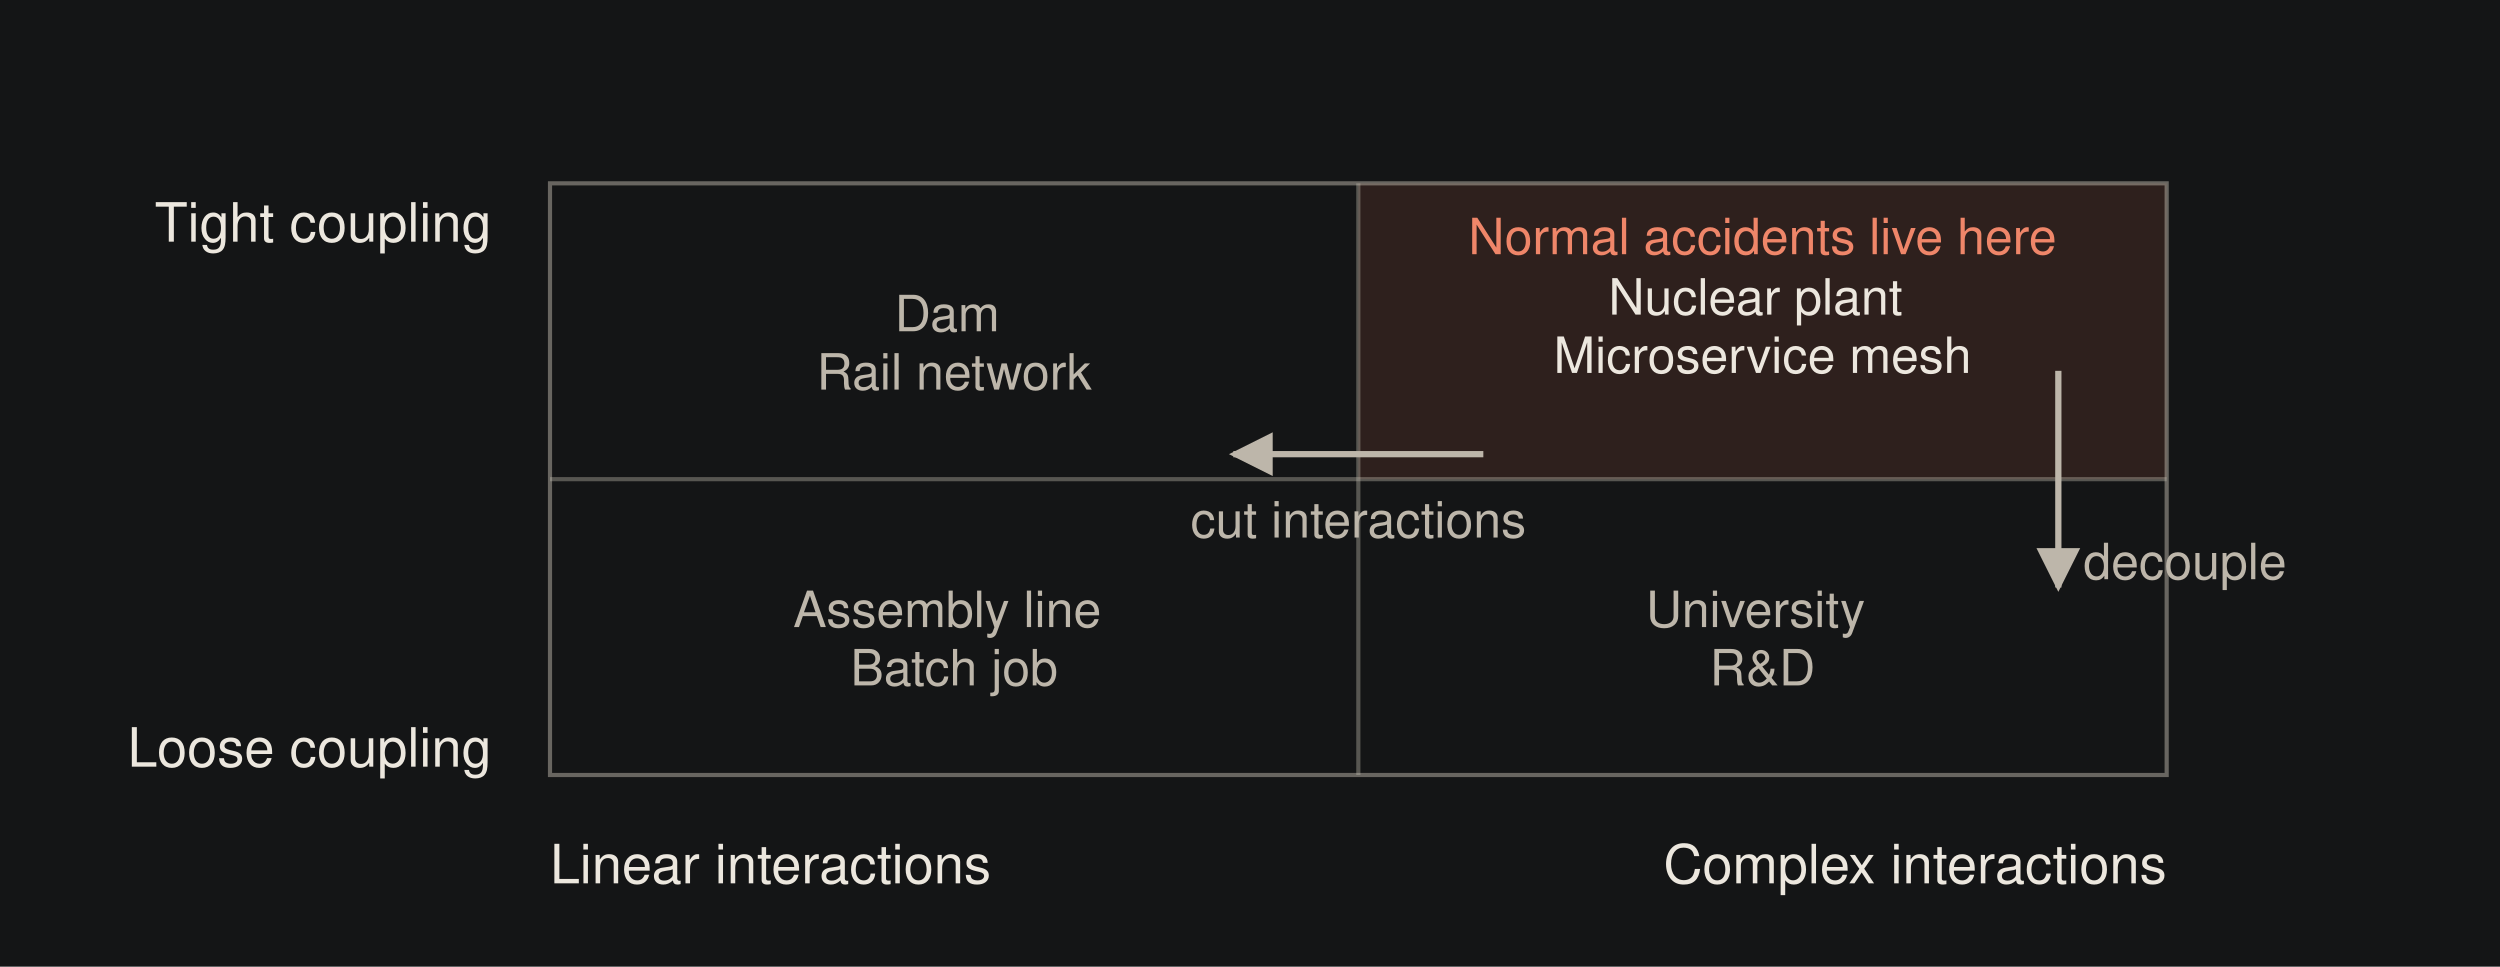
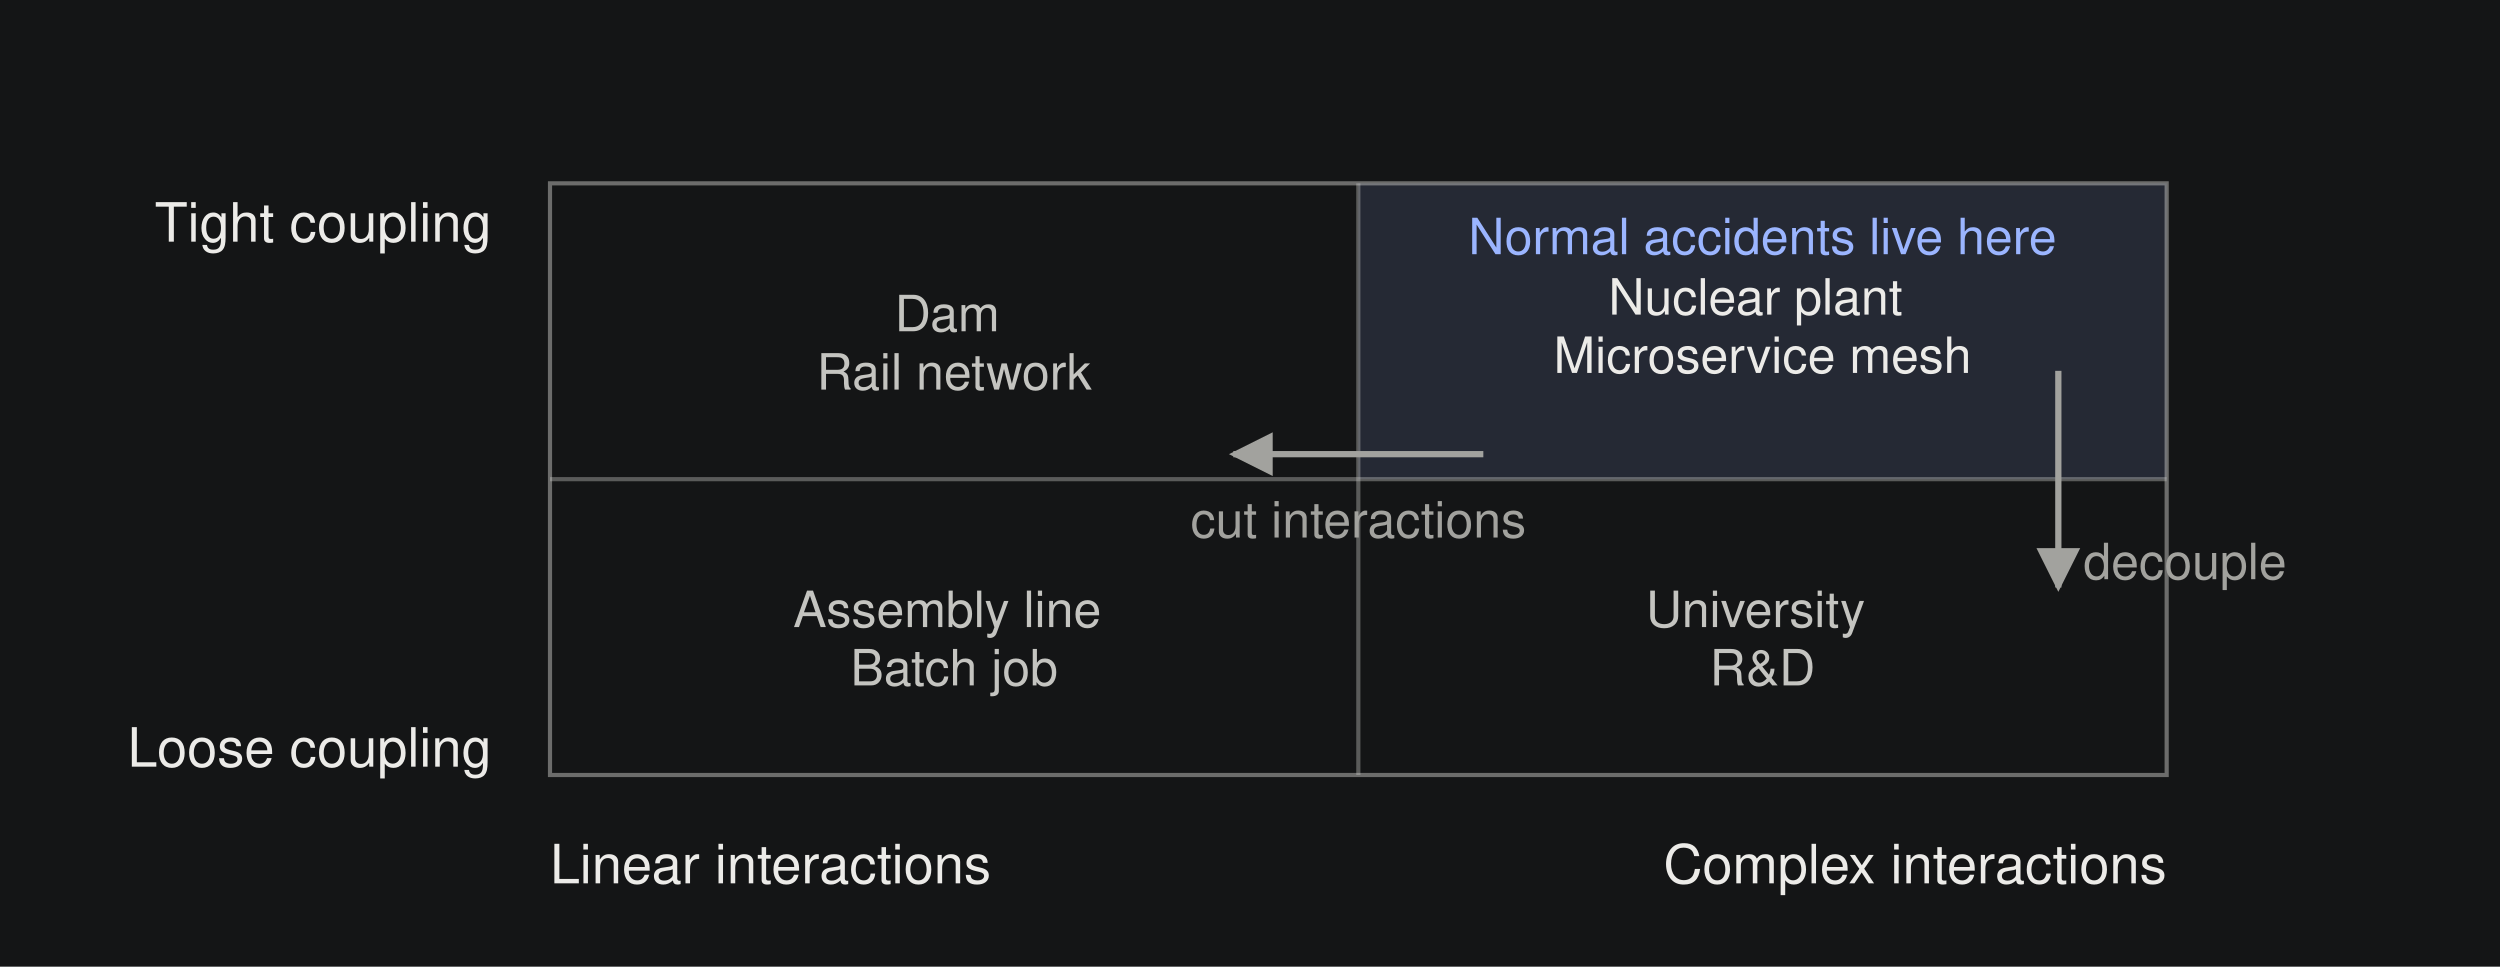
<svg xmlns="http://www.w3.org/2000/svg" width="600" height="232" viewBox="0 0 600 232" role="img">
  <rect width="600" height="232" fill="#141516" />
  <defs>
    <marker id="na-arrow" viewBox="0 0 10 10" refX="9" refY="5" markerWidth="7" markerHeight="7" orient="auto">
-       <path d="M0,0 L10,5 L0,10 z" fill="#bdb6aa" />
+       <path d="M0,0 L10,5 L0,10 z" fill="#a2a29e" />
    </marker>
  </defs>
-   <rect x="326" y="44" width="194" height="71" fill="#e36d51" fill-opacity="0.13" />
-   <rect x="132" y="44" width="388" height="142" fill="none" stroke="#bdb6aa" stroke-opacity="0.5" />
-   <line x1="326" y1="44" x2="326" y2="186" stroke="#bdb6aa" stroke-opacity="0.4" />
-   <line x1="132" y1="115" x2="520" y2="115" stroke="#bdb6aa" stroke-opacity="0.4" />
-   <text x="423" y="61" text-anchor="middle" font-family="'Atkinson Hyperlegible Next', system-ui, -apple-system, 'Segoe UI', Helvetica, Arial, sans-serif" font-size="12" fill="#ef8669">Normal accidents live here</text>
-   <text x="229" y="150.5" text-anchor="middle" font-family="'Atkinson Hyperlegible Next', system-ui, -apple-system, 'Segoe UI', Helvetica, Arial, sans-serif" font-size="12" fill="#bdb6aa">
+   <rect x="326" y="44" width="194" height="71" fill="#9bb5ff" fill-opacity="0.13" />
+   <rect x="132" y="44" width="388" height="142" fill="none" stroke="#c4c4c0" stroke-opacity="0.5" />
+   <line x1="326" y1="44" x2="326" y2="186" stroke="#c4c4c0" stroke-opacity="0.4" />
+   <line x1="132" y1="115" x2="520" y2="115" stroke="#c4c4c0" stroke-opacity="0.4" />
+   <text x="423" y="61" text-anchor="middle" font-family="'Atkinson Hyperlegible Next', system-ui, -apple-system, 'Segoe UI', Helvetica, Arial, sans-serif" font-size="12" fill="#9bb5ff">Normal accidents live here</text>
+   <text x="229" y="150.5" text-anchor="middle" font-family="'Atkinson Hyperlegible Next', system-ui, -apple-system, 'Segoe UI', Helvetica, Arial, sans-serif" font-size="12" fill="#c4c4c0">
    <tspan x="229" dy="0">Assembly line</tspan>
    <tspan x="229" dy="14">Batch job</tspan>
  </text>
-   <text x="229" y="79.5" text-anchor="middle" font-family="'Atkinson Hyperlegible Next', system-ui, -apple-system, 'Segoe UI', Helvetica, Arial, sans-serif" font-size="12" fill="#bdb6aa">
+   <text x="229" y="79.5" text-anchor="middle" font-family="'Atkinson Hyperlegible Next', system-ui, -apple-system, 'Segoe UI', Helvetica, Arial, sans-serif" font-size="12" fill="#c4c4c0">
    <tspan x="229" dy="0">Dam</tspan>
    <tspan x="229" dy="14">Rail network</tspan>
  </text>
-   <text x="423" y="150.5" text-anchor="middle" font-family="'Atkinson Hyperlegible Next', system-ui, -apple-system, 'Segoe UI', Helvetica, Arial, sans-serif" font-size="12" fill="#bdb6aa">
+   <text x="423" y="150.5" text-anchor="middle" font-family="'Atkinson Hyperlegible Next', system-ui, -apple-system, 'Segoe UI', Helvetica, Arial, sans-serif" font-size="12" fill="#c4c4c0">
    <tspan x="423" dy="0">University</tspan>
    <tspan x="423" dy="14">R&amp;D</tspan>
  </text>
-   <text x="423" y="75.5" text-anchor="middle" font-family="'Atkinson Hyperlegible Next', system-ui, -apple-system, 'Segoe UI', Helvetica, Arial, sans-serif" font-size="12" fill="#ece7de">
+   <text x="423" y="75.5" text-anchor="middle" font-family="'Atkinson Hyperlegible Next', system-ui, -apple-system, 'Segoe UI', Helvetica, Arial, sans-serif" font-size="12" fill="#ecebe8">
    <tspan x="423" dy="0">Nuclear plant</tspan>
    <tspan x="423" dy="14">Microservice mesh</tspan>
  </text>
-   <line x1="494" y1="89" x2="494" y2="141" stroke="#bdb6aa" stroke-width="1.5" marker-end="url(#na-arrow)" />
-   <text x="500" y="139" font-family="'Atkinson Hyperlegible Next', system-ui, -apple-system, 'Segoe UI', Helvetica, Arial, sans-serif" font-size="12" fill="#bdb6aa">decouple</text>
-   <line x1="356" y1="109" x2="296" y2="109" stroke="#bdb6aa" stroke-width="1.5" marker-end="url(#na-arrow)" />
-   <text x="326" y="129" text-anchor="middle" font-family="'Atkinson Hyperlegible Next', system-ui, -apple-system, 'Segoe UI', Helvetica, Arial, sans-serif" font-size="12" fill="#bdb6aa">cut interactions</text>
-   <text x="118" y="58" text-anchor="end" font-family="'Atkinson Hyperlegible Next', system-ui, -apple-system, 'Segoe UI', Helvetica, Arial, sans-serif" font-size="13" fill="#ece7de">Tight coupling</text>
-   <text x="118" y="184" text-anchor="end" font-family="'Atkinson Hyperlegible Next', system-ui, -apple-system, 'Segoe UI', Helvetica, Arial, sans-serif" font-size="13" fill="#ece7de">Loose coupling</text>
-   <text x="132" y="212" font-family="'Atkinson Hyperlegible Next', system-ui, -apple-system, 'Segoe UI', Helvetica, Arial, sans-serif" font-size="13" fill="#ece7de">Linear interactions</text>
-   <text x="520" y="212" text-anchor="end" font-family="'Atkinson Hyperlegible Next', system-ui, -apple-system, 'Segoe UI', Helvetica, Arial, sans-serif" font-size="13" fill="#ece7de">Complex interactions</text>
+   <line x1="494" y1="89" x2="494" y2="141" stroke="#a2a29e" stroke-width="1.5" marker-end="url(#na-arrow)" />
+   <text x="500" y="139" font-family="'Atkinson Hyperlegible Next', system-ui, -apple-system, 'Segoe UI', Helvetica, Arial, sans-serif" font-size="12" fill="#a2a29e">decouple</text>
+   <line x1="356" y1="109" x2="296" y2="109" stroke="#a2a29e" stroke-width="1.5" marker-end="url(#na-arrow)" />
+   <text x="326" y="129" text-anchor="middle" font-family="'Atkinson Hyperlegible Next', system-ui, -apple-system, 'Segoe UI', Helvetica, Arial, sans-serif" font-size="12" fill="#a2a29e">cut interactions</text>
+   <text x="118" y="58" text-anchor="end" font-family="'Atkinson Hyperlegible Next', system-ui, -apple-system, 'Segoe UI', Helvetica, Arial, sans-serif" font-size="13" fill="#ecebe8">Tight coupling</text>
+   <text x="118" y="184" text-anchor="end" font-family="'Atkinson Hyperlegible Next', system-ui, -apple-system, 'Segoe UI', Helvetica, Arial, sans-serif" font-size="13" fill="#ecebe8">Loose coupling</text>
+   <text x="132" y="212" font-family="'Atkinson Hyperlegible Next', system-ui, -apple-system, 'Segoe UI', Helvetica, Arial, sans-serif" font-size="13" fill="#ecebe8">Linear interactions</text>
+   <text x="520" y="212" text-anchor="end" font-family="'Atkinson Hyperlegible Next', system-ui, -apple-system, 'Segoe UI', Helvetica, Arial, sans-serif" font-size="13" fill="#ecebe8">Complex interactions</text>
</svg>
